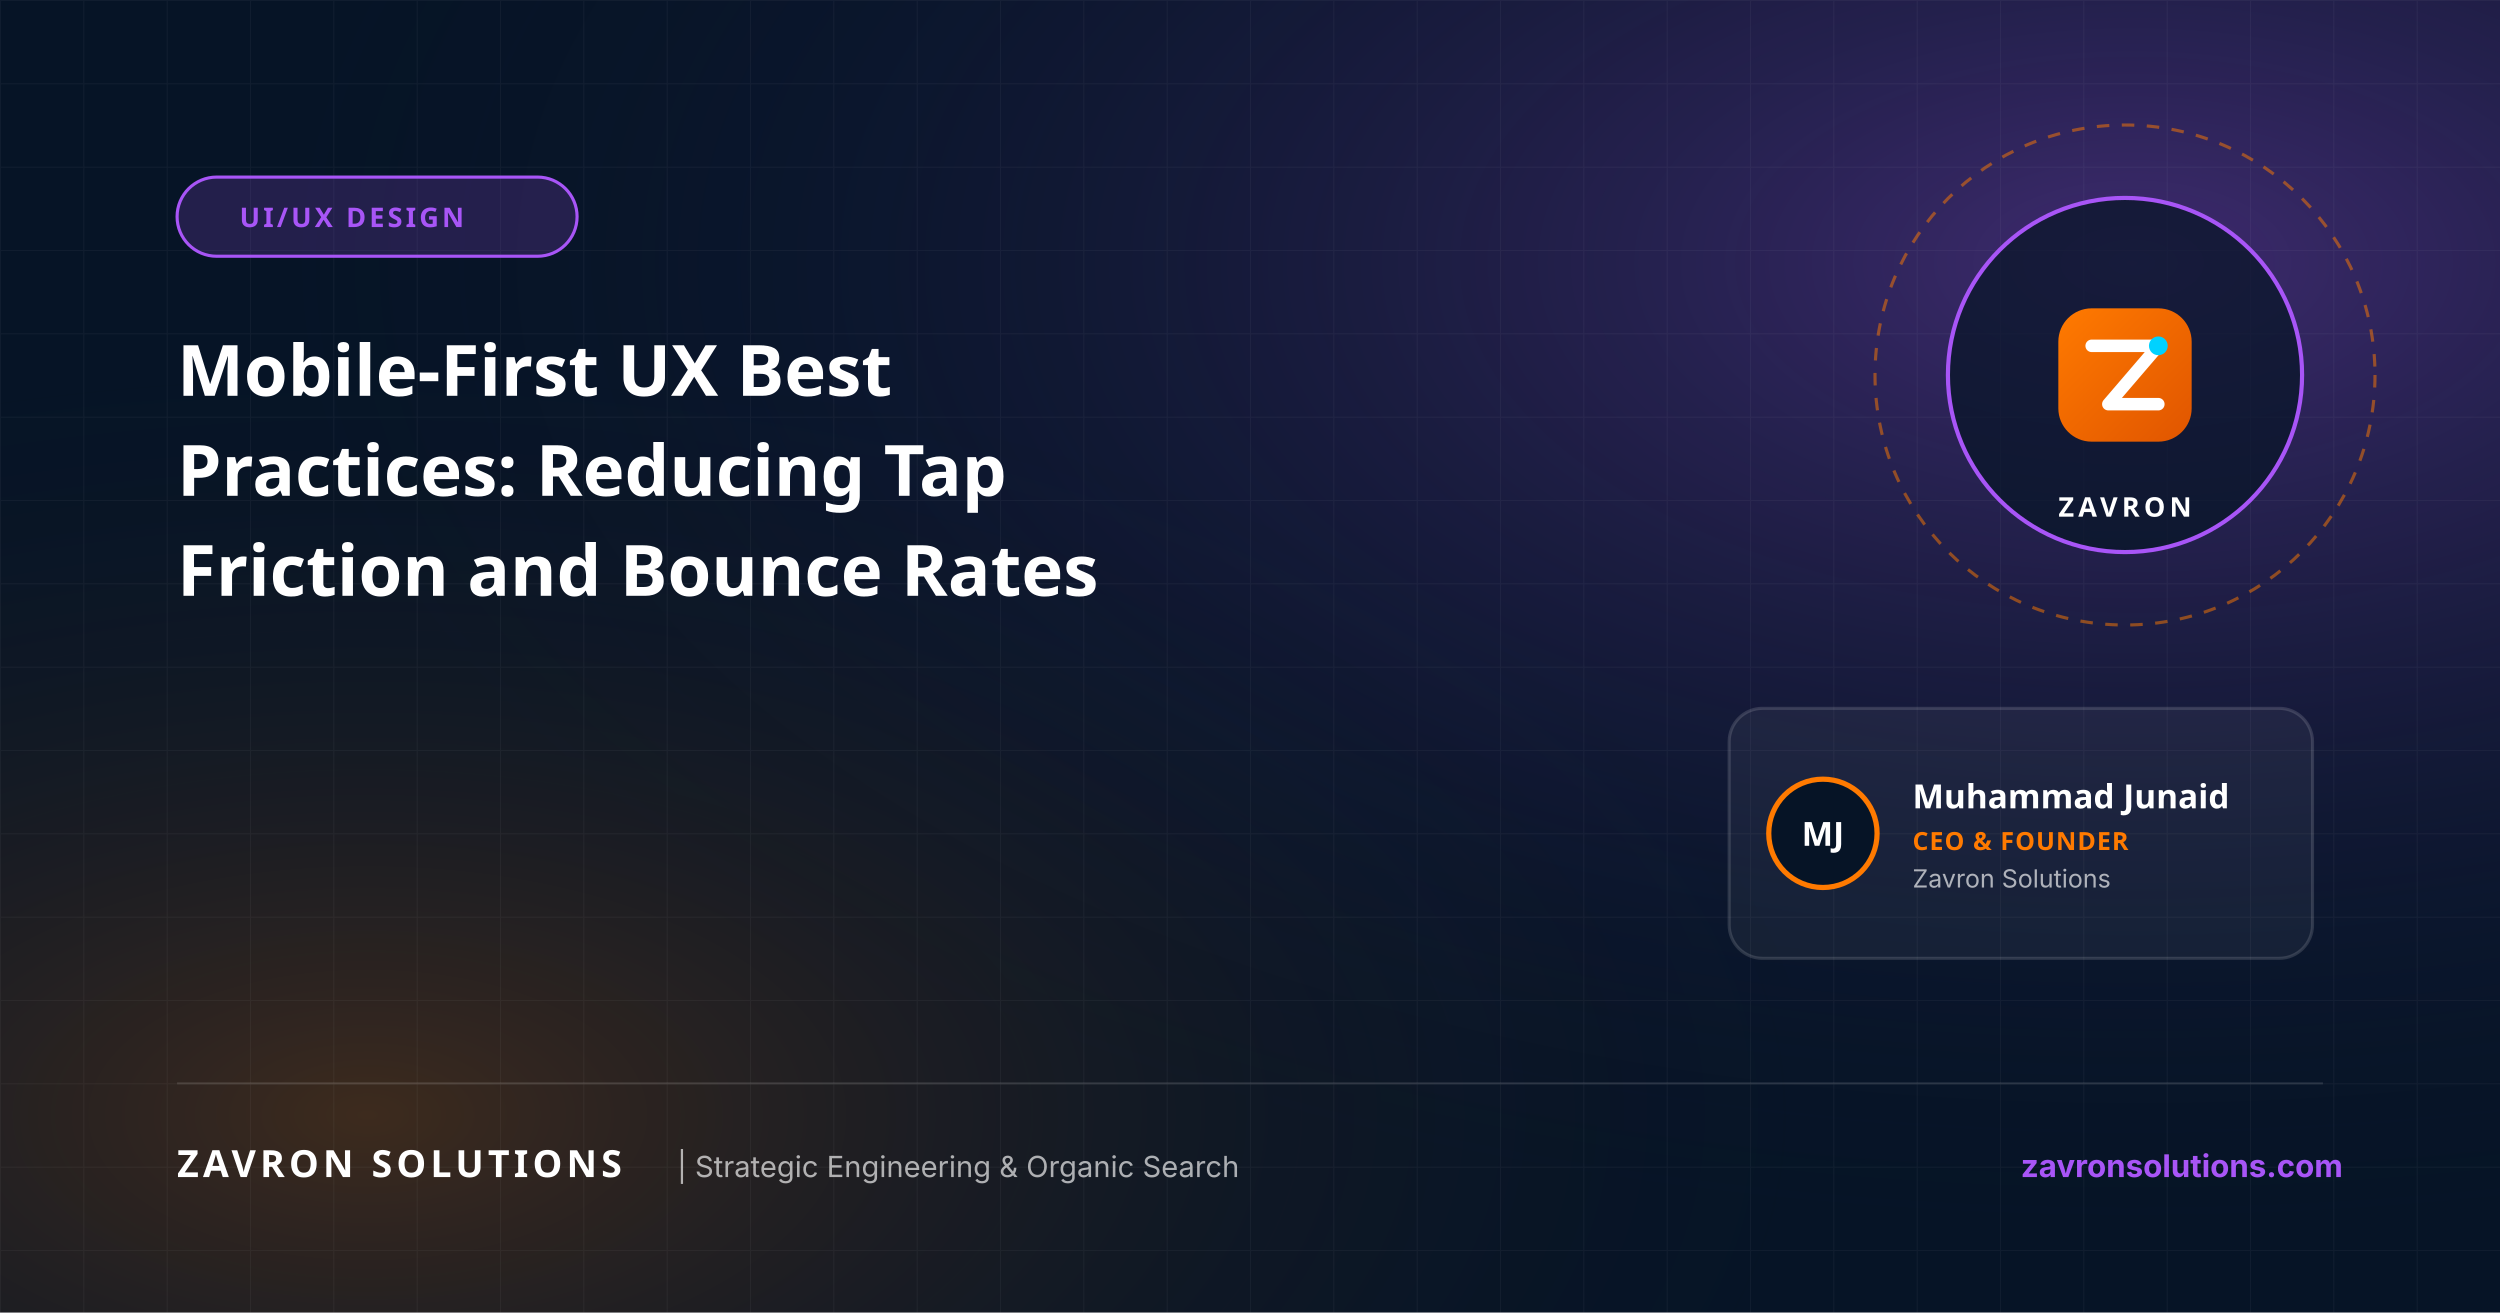
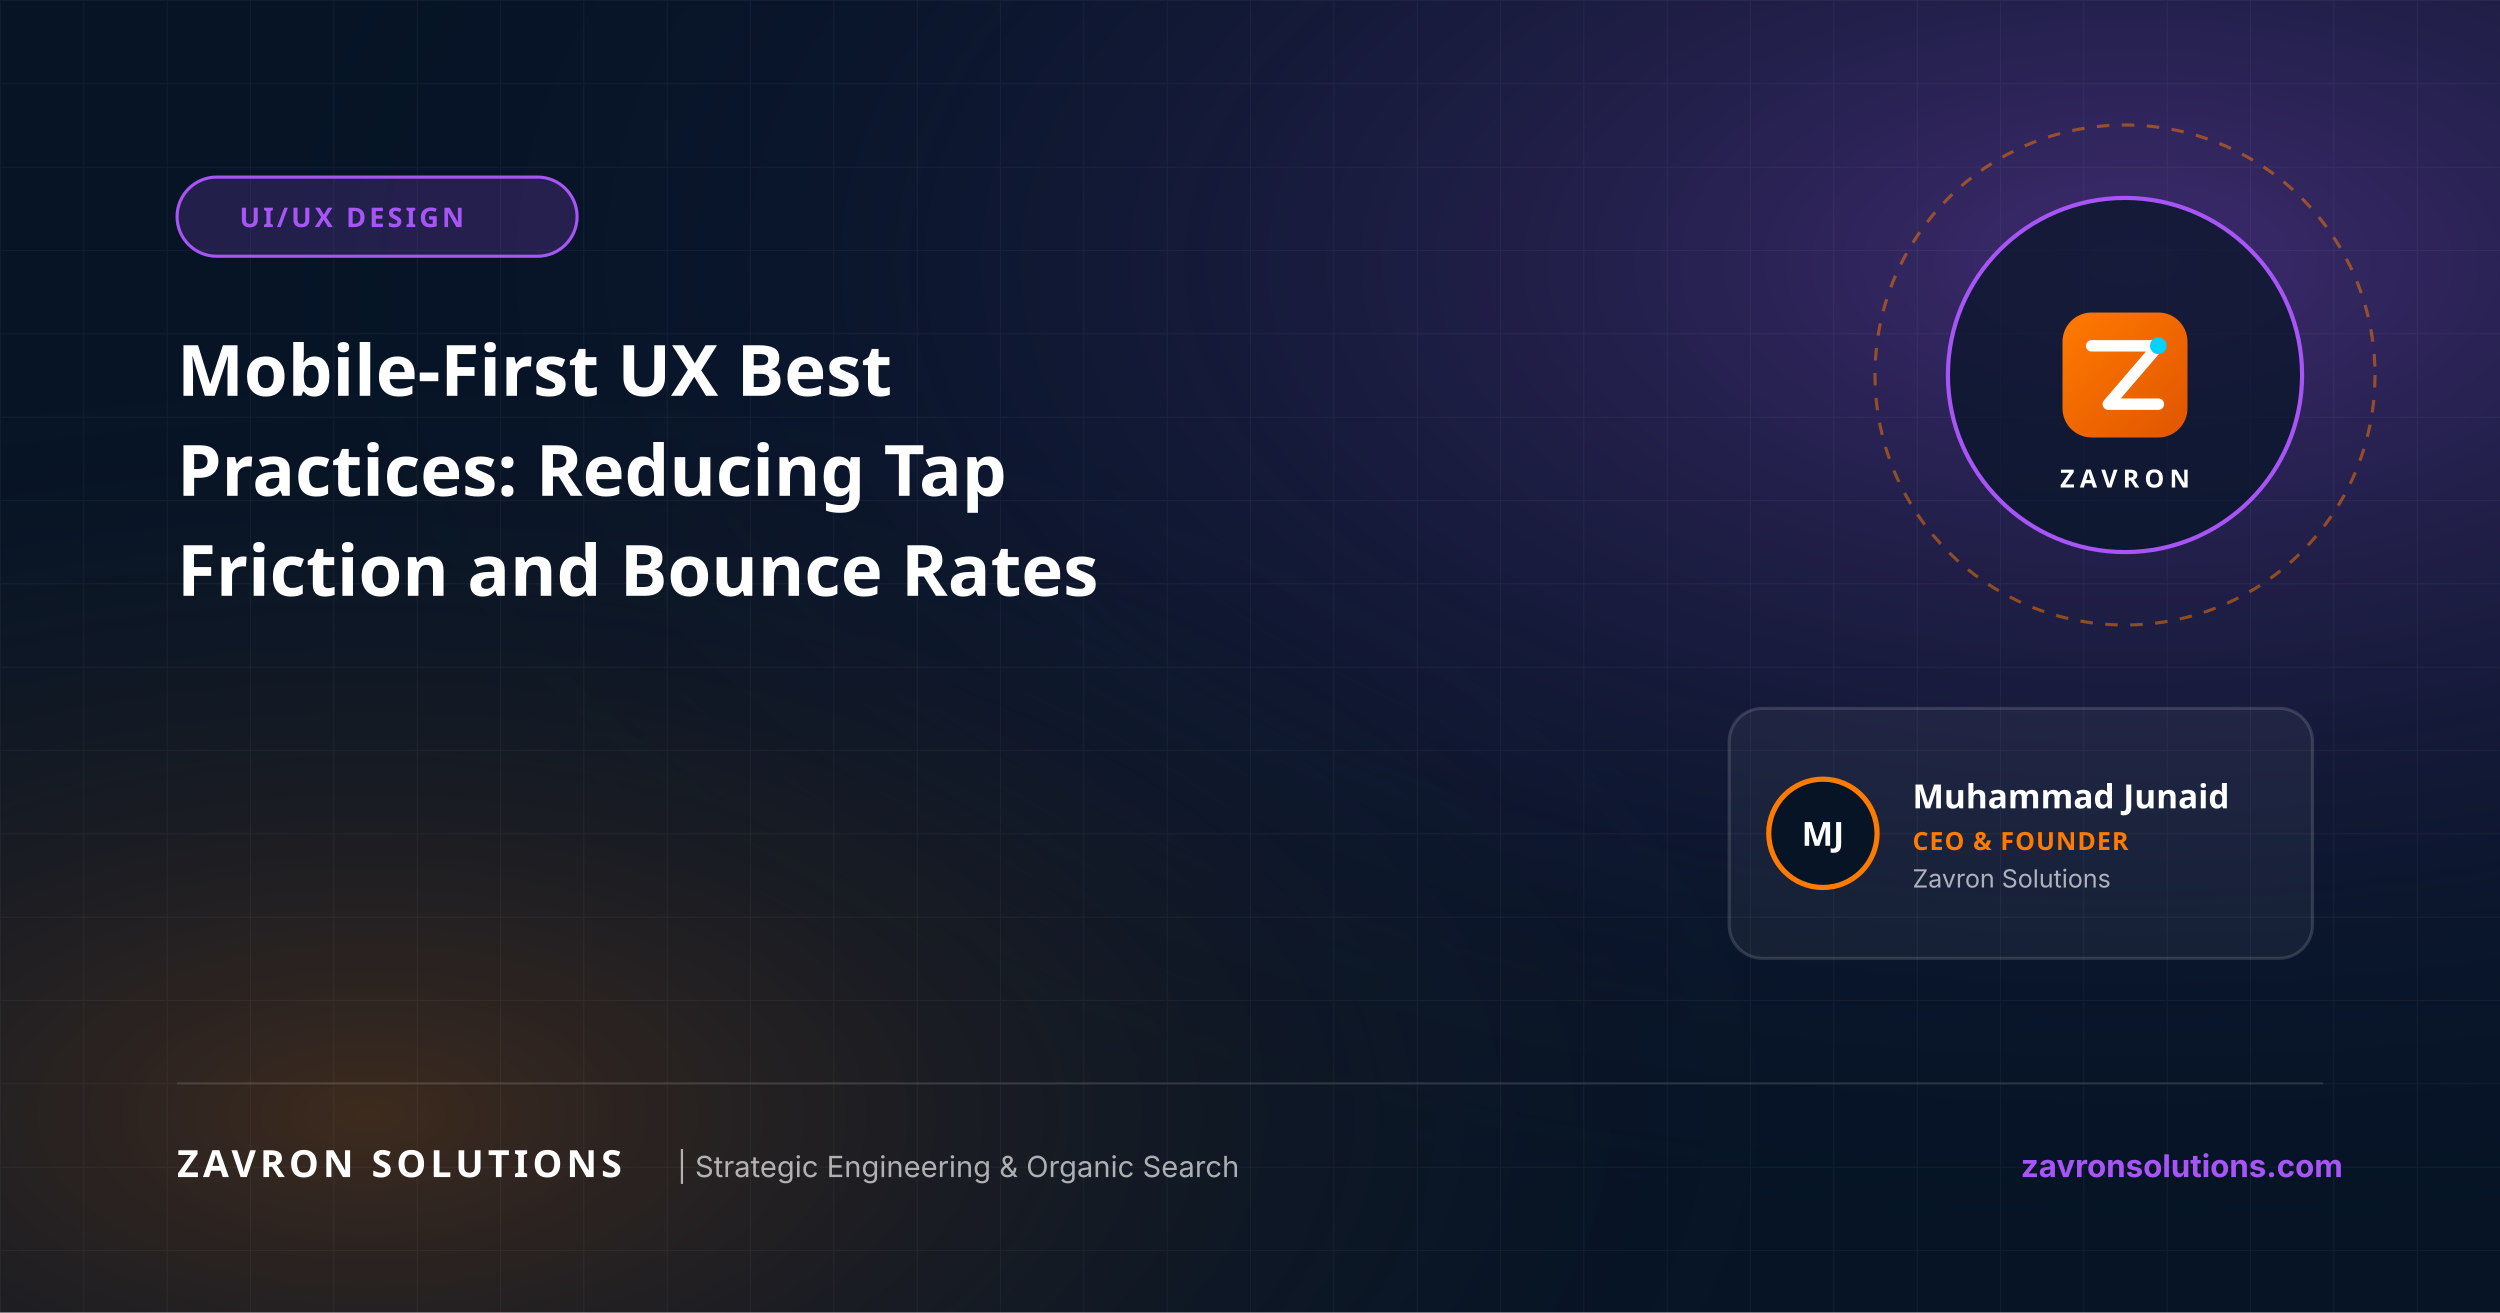
<svg xmlns="http://www.w3.org/2000/svg" width="1200" height="630" viewBox="0 0 1200 630" fill="none">
  <rect width="1200" height="630" fill="#061426" />
  <defs>
    <radialGradient id="grad1" cx="0.85" cy="0.2" r="0.75">
      <stop offset="0%" stop-color="#a855f7" stop-opacity="0.35" />
      <stop offset="100%" stop-color="#061426" stop-opacity="0" />
    </radialGradient>
    <radialGradient id="grad2" cx="0.15" cy="0.85" r="0.6">
      <stop offset="0%" stop-color="#ff7a00" stop-opacity="0.22" />
      <stop offset="100%" stop-color="#061426" stop-opacity="0" />
    </radialGradient>
    <linearGradient id="logoGrad" x1="0" y1="0" x2="1" y2="1">
      <stop offset="0%" stop-color="#FF7A00" />
      <stop offset="100%" stop-color="#E05500" />
    </linearGradient>
    <pattern id="grid" width="40" height="40" patternUnits="userSpaceOnUse">
      <path d="M 40 0 L 0 0 0 40" fill="none" stroke="rgba(255,255,255,0.04)" stroke-width="1" />
    </pattern>
  </defs>
  <rect width="1200" height="630" fill="url(#grad1)" />
  <rect width="1200" height="630" fill="url(#grad2)" />
  <rect width="1200" height="630" fill="url(#grid)" />
  <rect x="85" y="85" width="192" height="38" rx="19" fill="#a855f7" fill-opacity="0.18" stroke="#a855f7" stroke-width="1.5" />
  <text x="115" y="109" fill="#a855f7" font-family="Plus Jakarta Sans, sans-serif" font-size="13" font-weight="700" letter-spacing="1.5">UI/UX DESIGN</text>
  <text x="85" y="190" fill="#FFFFFF" font-family="Plus Jakarta Sans, sans-serif" font-size="34" font-weight="800">Mobile-First UX Best</text>
  <text x="85" y="238" fill="#FFFFFF" font-family="Plus Jakarta Sans, sans-serif" font-size="34" font-weight="800">Practices: Reducing Tap</text>
  <text x="85" y="286" fill="#FFFFFF" font-family="Plus Jakarta Sans, sans-serif" font-size="34" font-weight="800">Friction and Bounce Rates</text>
  <circle cx="1020" cy="180" r="85" stroke="#a855f7" stroke-width="2" fill="rgba(6, 20, 38, 0.7)" />
  <circle cx="1020" cy="180" r="120" stroke="#ff7a00" stroke-width="1.5" stroke-dasharray="6 6" fill="none" opacity="0.5" />
-   <g transform="translate(988, 148)">
-     <rect width="64" height="64" rx="16" fill="url(#logoGrad)" />
-     <path d="M16 18 H48 L24 46 H48" stroke="#FFFFFF" stroke-width="6" stroke-linecap="round" stroke-linejoin="round" />
-     <circle cx="48" cy="18" r="4.5" fill="#00D2FF" />
+   <g transform="translate(990, 150)">
+     <rect width="60" height="60" rx="14" fill="url(#logoGrad)" />
+     <path d="M14 16 H46 L22 44 H46" stroke="#FFFFFF" stroke-width="5.5" stroke-linecap="round" stroke-linejoin="round" />
+     <circle cx="46" cy="16" r="4" fill="#00D2FF" />
  </g>
-   <text x="1020" y="248" fill="#FFFFFF" font-family="Plus Jakarta Sans, sans-serif" font-size="13" font-weight="800" letter-spacing="2" text-anchor="middle">ZAVRON</text>
+   <text x="1020" y="234" fill="#FFFFFF" font-family="Plus Jakarta Sans, sans-serif" font-size="12" font-weight="800" letter-spacing="2.5" text-anchor="middle">ZAVRON</text>
  <rect x="830" y="340" width="280" height="120" rx="16" fill="rgba(255,255,255,0.05)" stroke="rgba(255,255,255,0.14)" stroke-width="1.5" />
  <circle cx="875" cy="400" r="26" fill="#061426" stroke="#FF7A00" stroke-width="2.5" />
  <text x="875" y="406" fill="#FFFFFF" font-family="Plus Jakarta Sans, sans-serif" font-size="16" font-weight="800" text-anchor="middle">MJ</text>
  <text x="918" y="388" fill="#FFFFFF" font-family="Plus Jakarta Sans, sans-serif" font-size="16" font-weight="700">Muhammad Junaid</text>
  <text x="918" y="408" fill="#FF7A00" font-family="Plus Jakarta Sans, sans-serif" font-size="12" font-weight="700" letter-spacing="0.5">CEO &amp; FOUNDER</text>
  <text x="918" y="426" fill="rgba(255,255,255,0.65)" font-family="Inter, sans-serif" font-size="12">Zavron Solutions</text>
  <line x1="85" y1="520" x2="1115" y2="520" stroke="rgba(255,255,255,0.12)" stroke-width="1" />
  <text x="85" y="565" fill="#FFFFFF" font-family="Plus Jakarta Sans, sans-serif" font-size="18" font-weight="800" letter-spacing="2">ZAVRON SOLUTIONS</text>
  <text x="325" y="565" fill="rgba(255,255,255,0.65)" font-family="Inter, sans-serif" font-size="14">|   Strategic Engineering &amp; Organic Search</text>
  <text x="970" y="565" fill="#a855f7" font-family="Inter, sans-serif" font-size="15" font-weight="700">zavronsolutions.com</text>
</svg>
